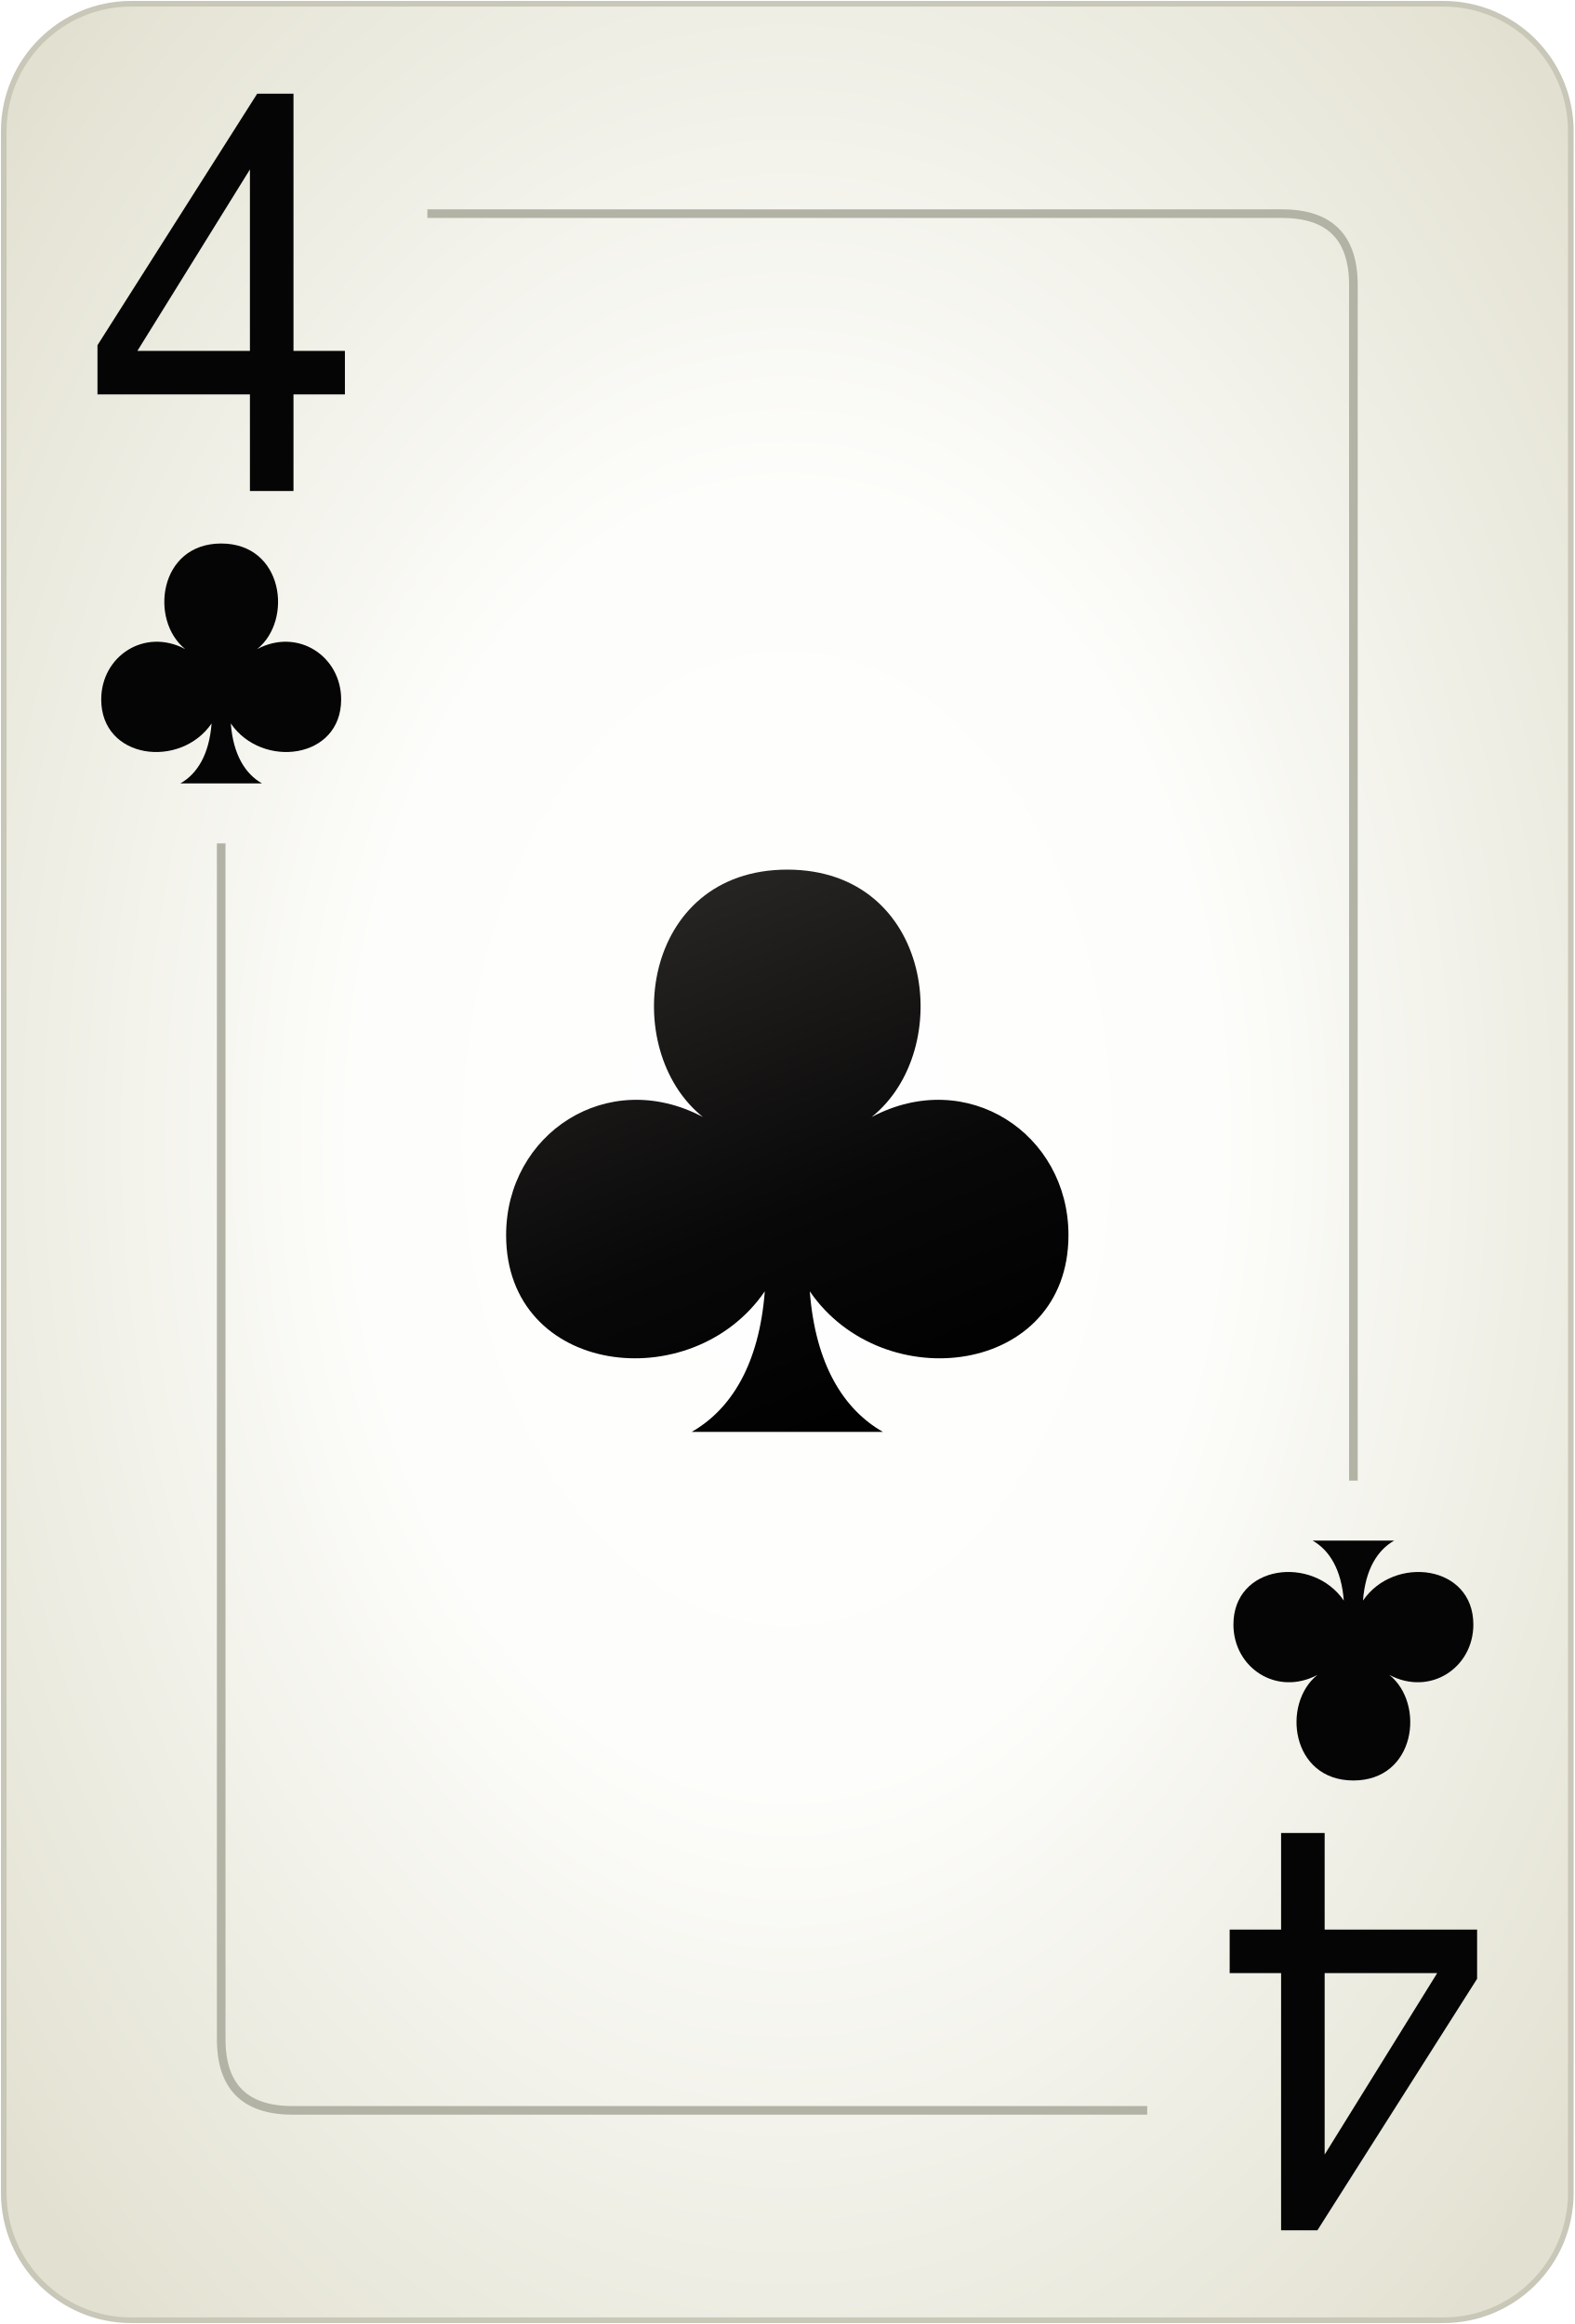
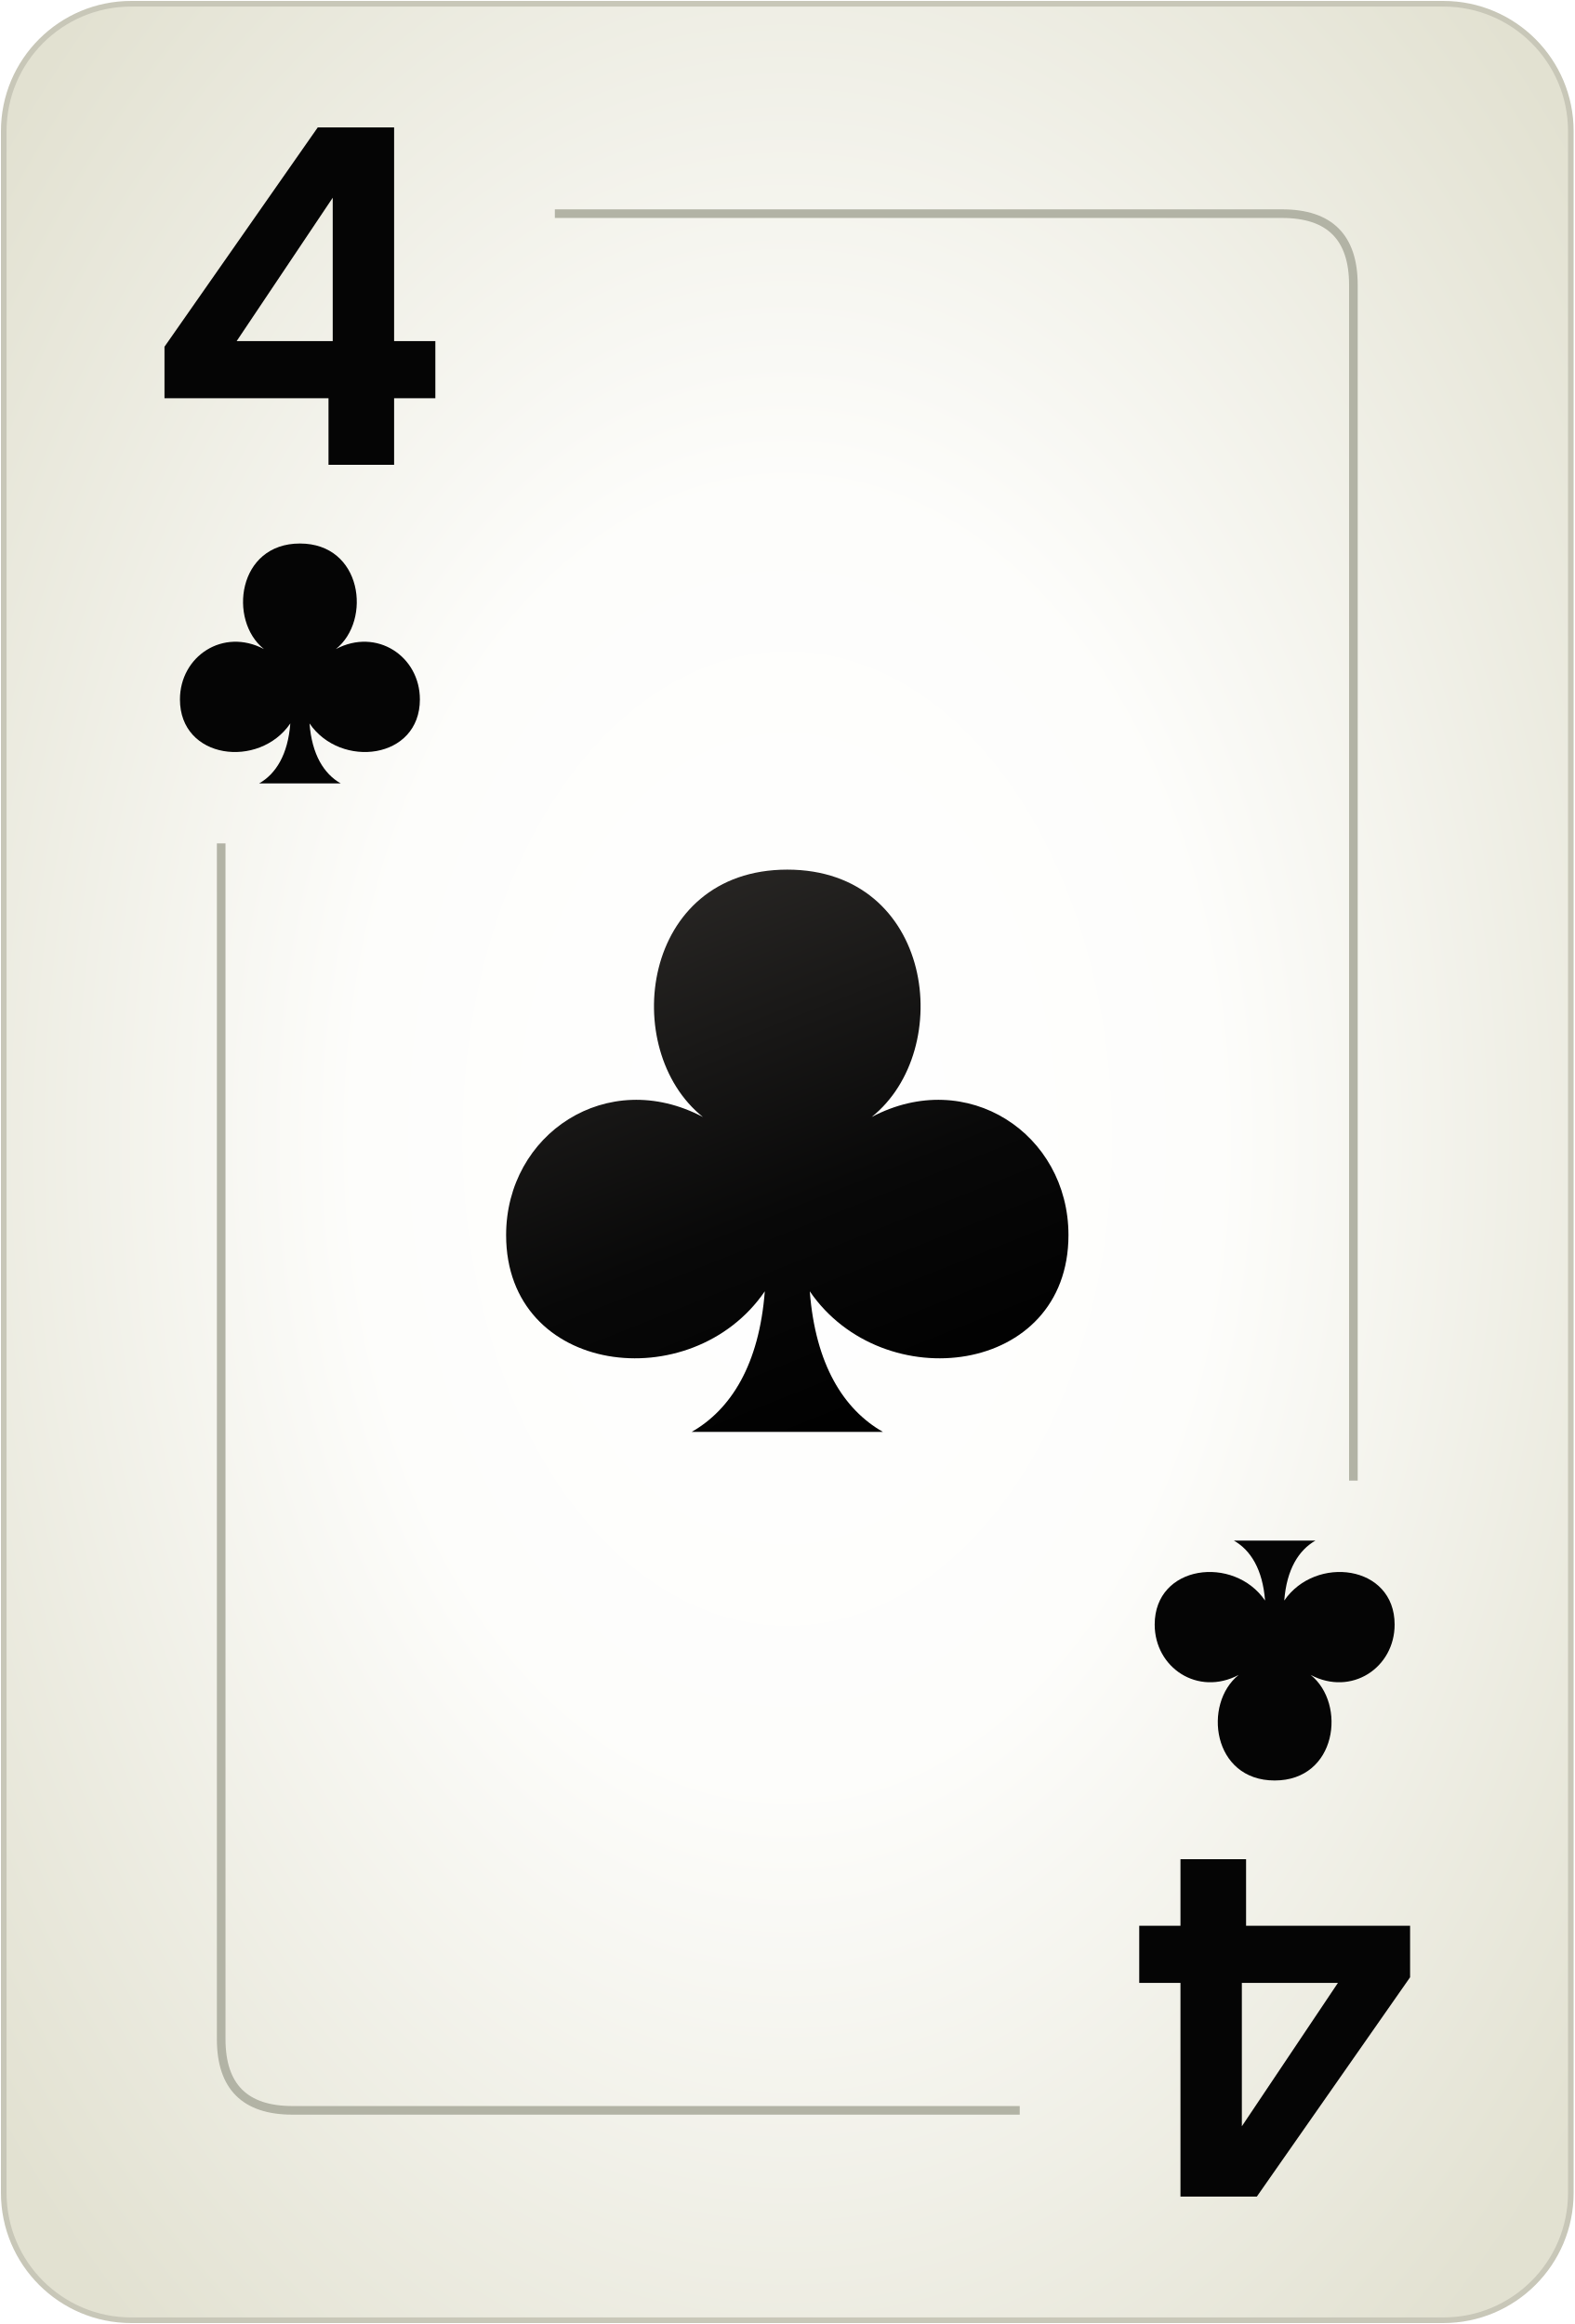
<svg xmlns="http://www.w3.org/2000/svg" width="840" height="1240" viewBox="0 0 420 620">
  <defs>
    <radialGradient id="paper" cx="50%" cy="49%" r="66%">
      <stop offset="0" stop-color="#fff" />
      <stop offset=".42" stop-color="#fdfdfb" />
      <stop offset="1" stop-color="#e2e1d1" />
    </radialGradient>
    <linearGradient id="ink" x1=".3" y1="0" x2=".7" y2="1">
      <stop stop-color="#292725" />
      <stop offset=".6" stop-color="#080808" />
      <stop offset="1" stop-color="#000" />
    </linearGradient>
  </defs>
  <rect x="1" y="1" width="418" height="618" rx="34" fill="url(#paper)" stroke="#c8c7b8" stroke-width="1.5" />
-   <path d="M114 57 H342 Q361 57 361 76 V395 M59 225 V544 Q59 563 78 563 H306" fill="none" stroke="#b2b3a5" stroke-width="2.3" />
+   <path d="M148 57 H342 Q361 57 361 76 V395 M59 225 V544 Q59 563 78 563 H272" fill="none" stroke="#b2b3a5" stroke-width="2.3" />
  <path transform="translate(135 232) scale(1.5)" d="M50 0 C24 0 20 32 35 44 C18 35 0 47 0 65 C0 90 33 94 46 75 C45 88 40 96 33 100 L67 100 C60 96 55 88 54 75 C67 94 100 90 100 65 C100 47 82 35 65 44 C80 32 76 0 50 0Z" fill="url(#ink)" />
  <g fill="#050505">
-     <g transform="translate(26 131) scale(0.1613692 -0.1507824) translate(-20 0)">
-       <path transform="translate(0 0)" d="M429 171V248H344V703H284L20 258V171H272V0H344V171ZM272 569V248H86Z" />
+     <g transform="translate(43.875 124) scale(0.125 -0.125) translate(-47 0)">
+       <path transform="translate(0 0)" d="M47 142V252L374 720H537V264H625V142H537V0H397V142ZM406 570 201 264H406Z" />
    </g>
-     <path transform="translate(27 145) scale(0.64)" d="M50 0 C24 0 20 32 35 44 C18 35 0 47 0 65 C0 90 33 94 46 75 C45 88 40 96 33 100 L67 100 C60 96 55 88 54 75 C67 94 100 90 100 65 C100 47 82 35 65 44 C80 32 76 0 50 0Z" fill="#050505" />
+     <path transform="translate(48 145) scale(0.64)" d="M50 0 C24 0 20 32 35 44 C18 35 0 47 0 65 C0 90 33 94 46 75 C45 88 40 96 33 100 L67 100 C60 96 55 88 54 75 C67 94 100 90 100 65 C100 47 82 35 65 44 C80 32 76 0 50 0Z" fill="#050505" />
  </g>
  <g transform="rotate(180 210 310)">
    <g fill="#050505">
-       <g transform="translate(26 131) scale(0.1613692 -0.1507824) translate(-20 0)">
-         <path transform="translate(0 0)" d="M429 171V248H344V703H284L20 258V171H272V0H344V171ZM272 569V248H86Z" />
+       <g transform="translate(43.875 124) scale(0.125 -0.125) translate(-47 0)">
+         <path transform="translate(0 0)" d="M47 142V252L374 720H537V264H625V142H537V0H397V142ZM406 570 201 264H406Z" />
      </g>
-       <path transform="translate(27 145) scale(0.64)" d="M50 0 C24 0 20 32 35 44 C18 35 0 47 0 65 C0 90 33 94 46 75 C45 88 40 96 33 100 L67 100 C60 96 55 88 54 75 C67 94 100 90 100 65 C100 47 82 35 65 44 C80 32 76 0 50 0Z" fill="#050505" />
+       <path transform="translate(48 145) scale(0.64)" d="M50 0 C24 0 20 32 35 44 C18 35 0 47 0 65 C0 90 33 94 46 75 C45 88 40 96 33 100 L67 100 C60 96 55 88 54 75 C67 94 100 90 100 65 C100 47 82 35 65 44 C80 32 76 0 50 0Z" fill="#050505" />
    </g>
  </g>
</svg>
